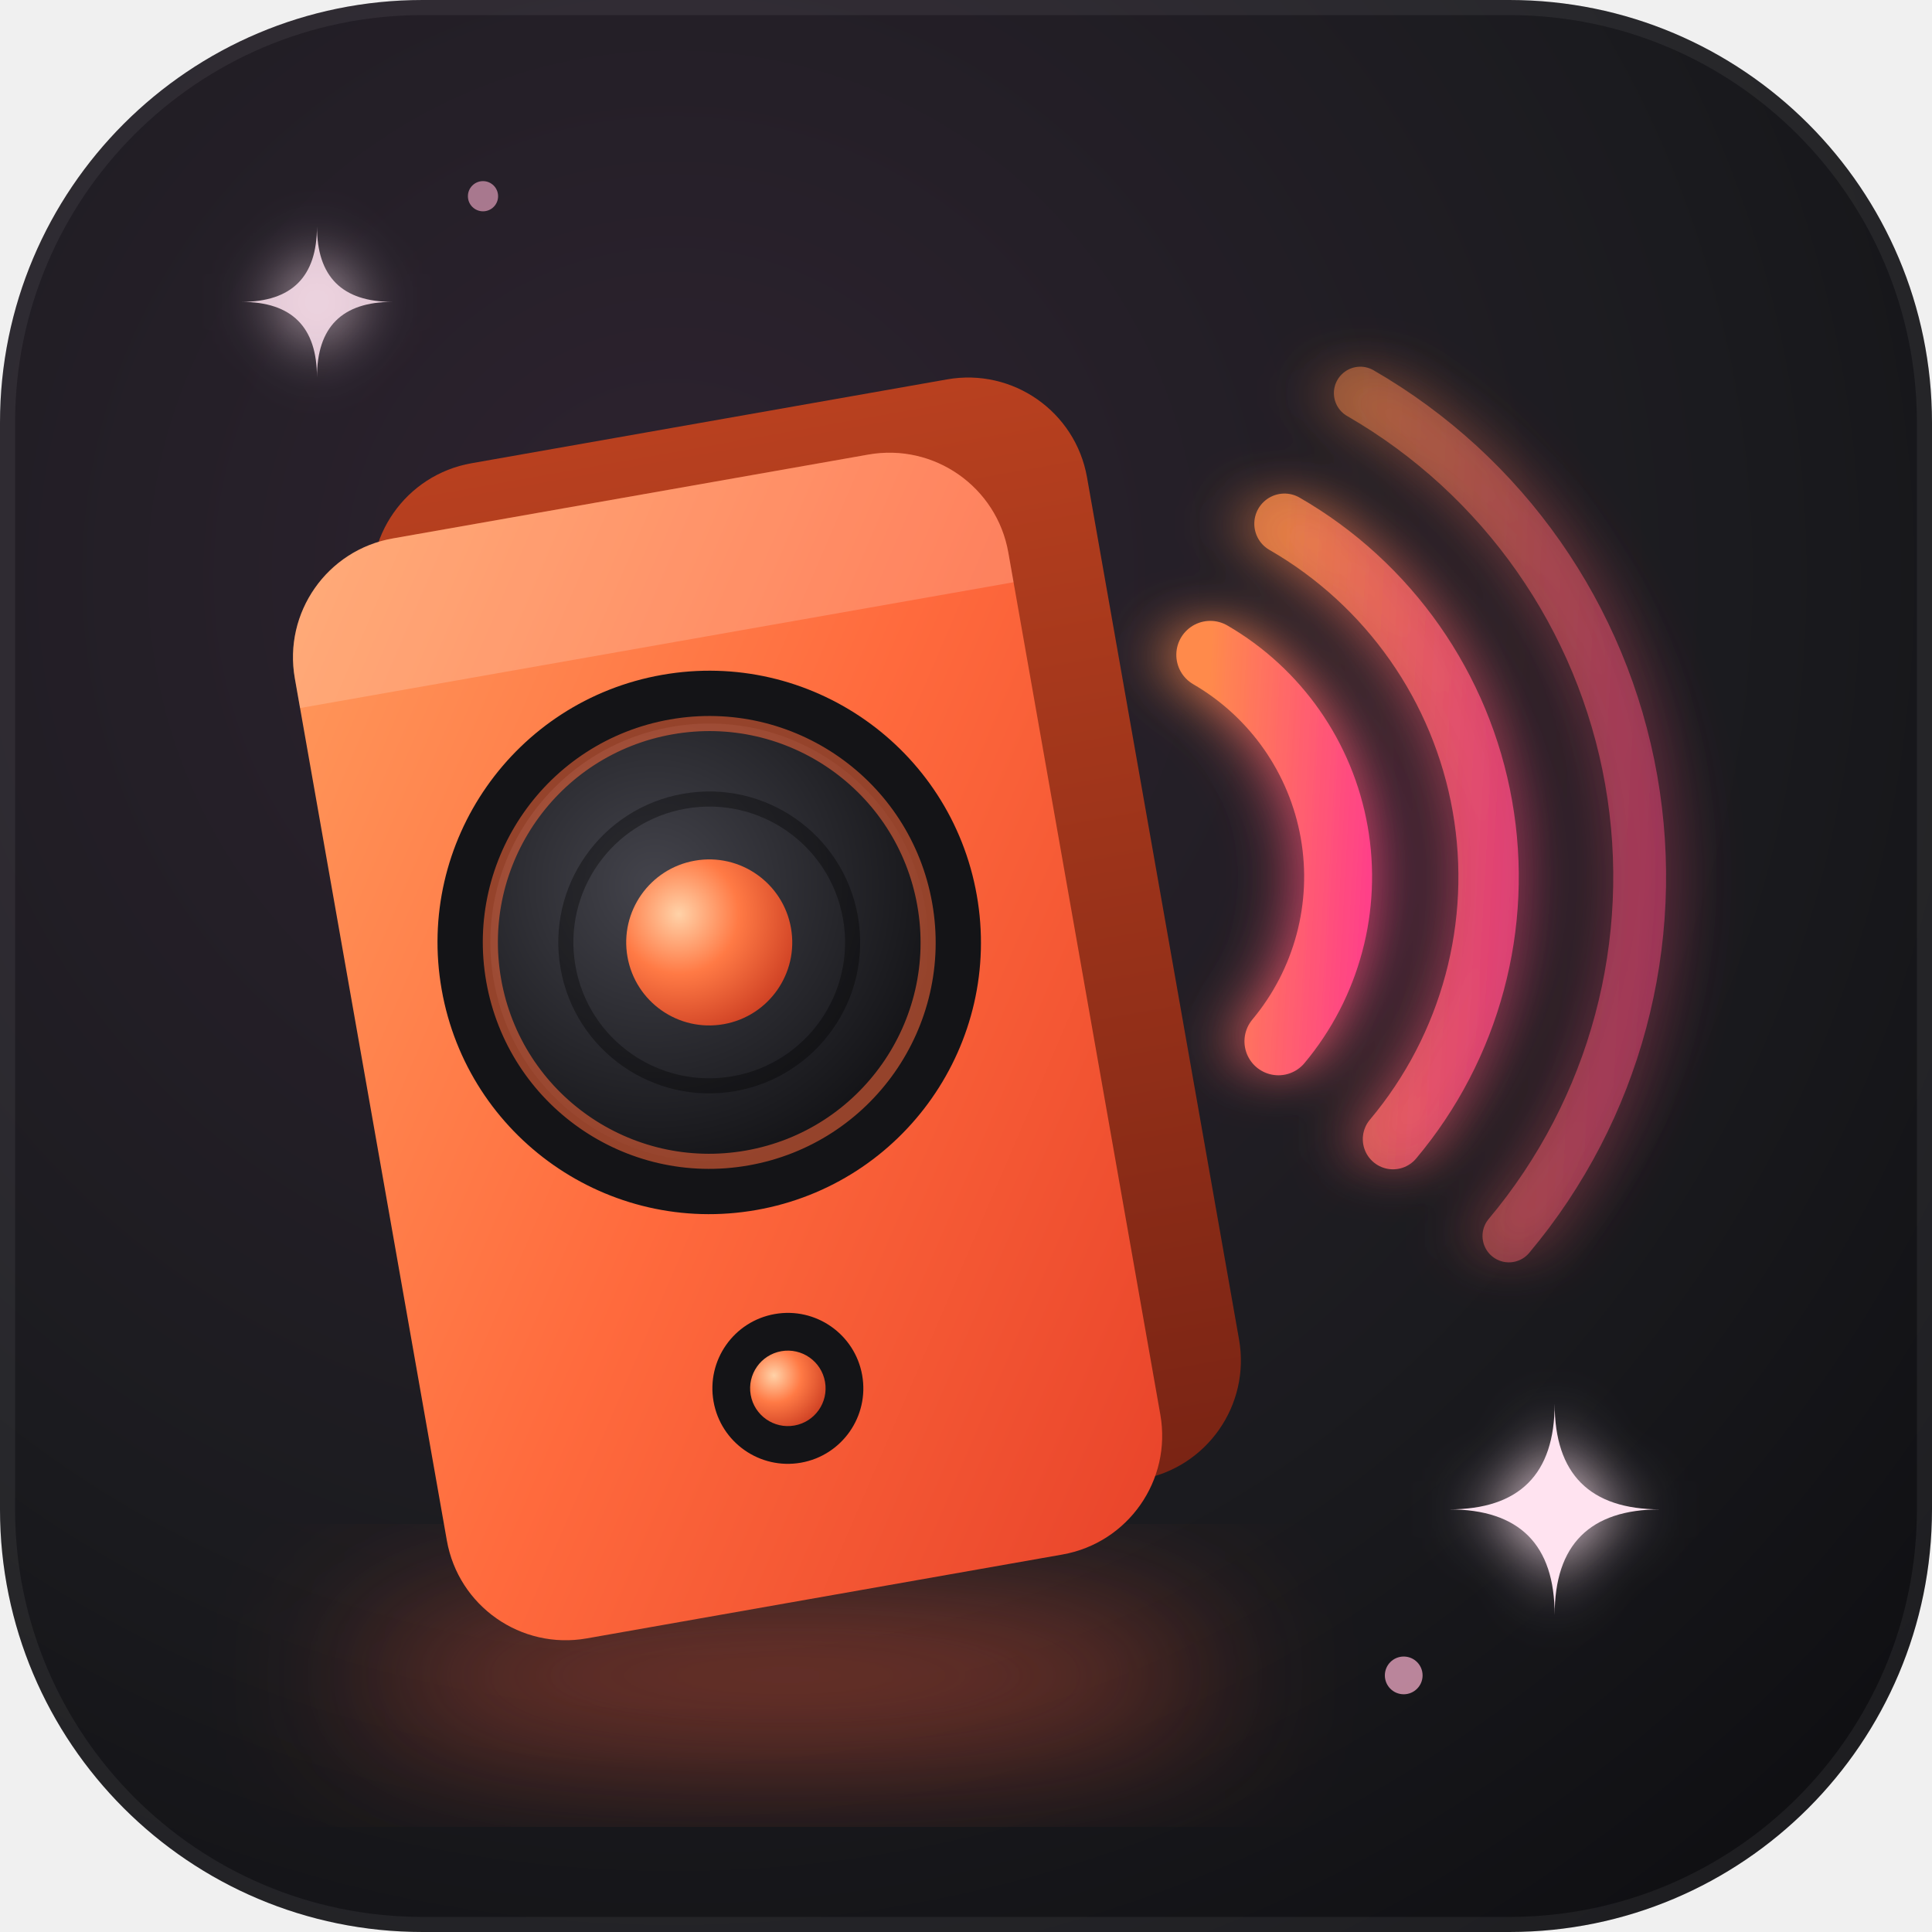
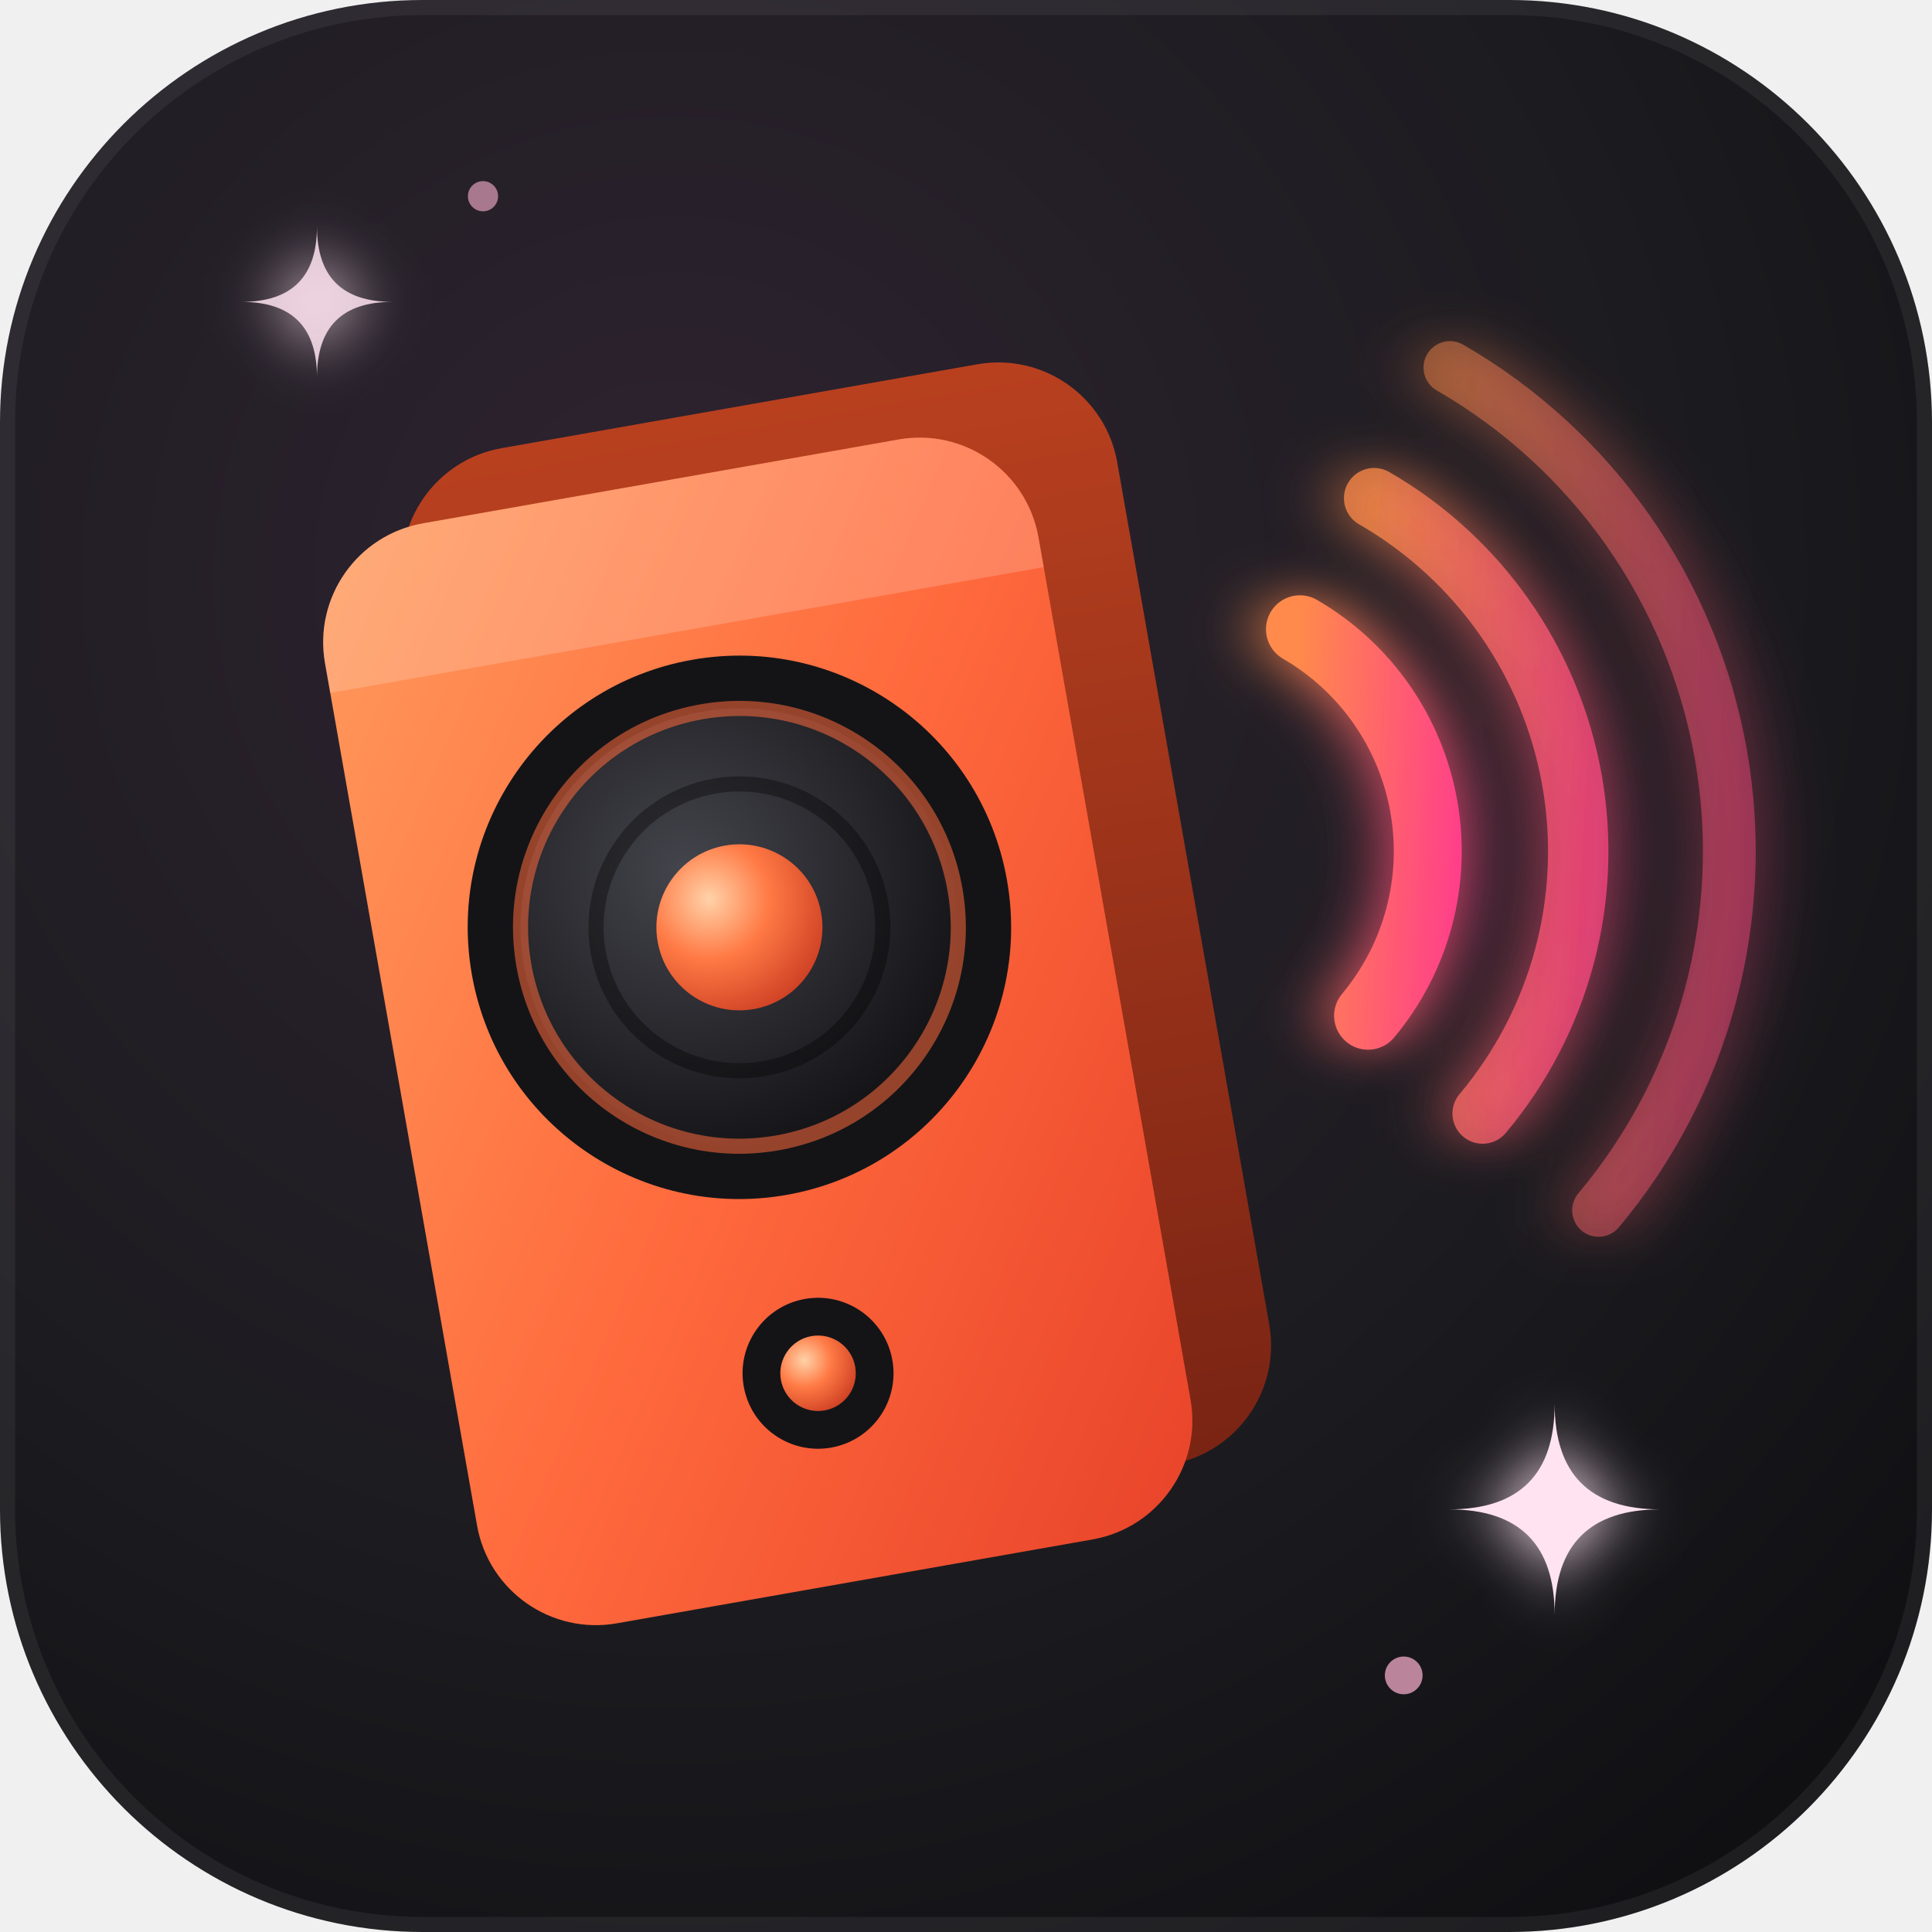
<svg xmlns="http://www.w3.org/2000/svg" viewBox="0 0 256 256" width="256" height="256" role="img" aria-label="Boks Remote">
  <defs>
    <radialGradient id="bg" cx="0.35" cy="0.3" r="0.9">
      <stop offset="0" stop-color="#2E2330" />
      <stop offset="0.6" stop-color="#1B1B1F" />
      <stop offset="1" stop-color="#0E0E11" />
    </radialGradient>
    <linearGradient id="front" x1="0" y1="0" x2="1" y2="1">
      <stop offset="0" stop-color="#FF9A5C" />
      <stop offset="0.5" stop-color="#FF6A3D" />
      <stop offset="1" stop-color="#E8432A" />
    </linearGradient>
    <linearGradient id="side" x1="0" y1="0" x2="0" y2="1">
      <stop offset="0" stop-color="#B8401F" />
      <stop offset="1" stop-color="#7A2414" />
    </linearGradient>
    <radialGradient id="cone" cx="0.4" cy="0.35" r="0.7">
      <stop offset="0" stop-color="#44444C" />
      <stop offset="1" stop-color="#121215" />
    </radialGradient>
    <radialGradient id="cap" cx="0.35" cy="0.3" r="0.8">
      <stop offset="0" stop-color="#FFD2A8" />
      <stop offset="0.45" stop-color="#FF7A45" />
      <stop offset="1" stop-color="#C93A20" />
    </radialGradient>
    <linearGradient id="wave" x1="0" y1="0" x2="1" y2="1">
      <stop offset="0" stop-color="#FF8A4C" />
      <stop offset="1" stop-color="#FF3D8B" />
    </linearGradient>
    <filter id="glow" x="-50%" y="-50%" width="200%" height="200%">
      <feGaussianBlur stdDeviation="4" result="b" />
      <feMerge>
        <feMergeNode in="b" />
        <feMergeNode in="SourceGraphic" />
      </feMerge>
    </filter>
-     <filter id="soft" x="-50%" y="-50%" width="200%" height="200%">
-       <feGaussianBlur stdDeviation="10" />
-     </filter>
  </defs>
  <rect width="256" height="256" rx="56" fill="url(#bg)" />
  <rect x="1" y="1" width="254" height="254" rx="55" fill="none" stroke="#FFFFFF" stroke-opacity="0.06" stroke-width="2" />
-   <ellipse cx="104" cy="222" rx="58" ry="10" fill="#FF5A3A" opacity="0.45" filter="url(#soft)" />
-   <g fill="none" stroke="url(#wave)" stroke-linecap="round" filter="url(#glow)" transform="rotate(-10 100 136) translate(0 4)">
-     <path d="M168 94A34 34 0 0 1 168 146" stroke-width="9" />
-     <path d="M180.7 78.6A54 54 0 0 1 180.7 161.4" stroke-width="8" opacity="0.75" />
-     <path d="M193.6 63.3A74 74 0 0 1 193.6 176.7" stroke-width="7" opacity="0.45" />
-   </g>
-   <g transform="rotate(-10 100 136)">
-     <rect x="60" y="56" width="96" height="148" rx="16" fill="url(#side)" />
-     <rect x="48" y="64" width="96" height="148" rx="16" fill="url(#front)" />
-     <path d="M64 64h64a16 16 0 0 1 16 16v4H48v-4a16 16 0 0 1 16-16z" fill="#FFFFFF" opacity="0.18" />
-     <circle cx="96" cy="124" r="36" fill="#141417" />
-     <circle cx="96" cy="124" r="29" fill="url(#cone)" />
-     <circle cx="96" cy="124" r="29" fill="none" stroke="#FF6A3D" stroke-opacity="0.55" stroke-width="2" />
-     <circle cx="96" cy="124" r="19" fill="none" stroke="#000000" stroke-opacity="0.35" stroke-width="2" />
-     <circle cx="96" cy="124" r="11" fill="url(#cap)" />
-     <circle cx="96" cy="184" r="10" fill="#141417" />
-     <circle cx="96" cy="184" r="5" fill="url(#cap)" />
+   <g transform="translate(4 -2)">
+     <g fill="none" stroke="url(#wave)" stroke-linecap="round" filter="url(#glow)" transform="rotate(-10 100 136) translate(8 4)">
+       <path d="M168 94A34 34 0 0 1 168 146" stroke-width="9" />
+       <path d="M180.7 78.6A54 54 0 0 1 180.7 161.4" stroke-width="8" opacity="0.75" />
+       <path d="M193.6 63.3A74 74 0 0 1 193.6 176.7" stroke-width="7" opacity="0.45" />
+     </g>
+     <g transform="rotate(-10 100 136)">
+       <rect x="60" y="56" width="96" height="148" rx="16" fill="url(#side)" />
+       <rect x="48" y="64" width="96" height="148" rx="16" fill="url(#front)" />
+       <path d="M64 64h64a16 16 0 0 1 16 16v4H48v-4a16 16 0 0 1 16-16z" fill="#FFFFFF" opacity="0.18" />
+       <circle cx="96" cy="124" r="36" fill="#141417" />
+       <circle cx="96" cy="124" r="29" fill="url(#cone)" />
+       <circle cx="96" cy="124" r="29" fill="none" stroke="#FF6A3D" stroke-opacity="0.55" stroke-width="2" />
+       <circle cx="96" cy="124" r="19" fill="none" stroke="#000000" stroke-opacity="0.35" stroke-width="2" />
+       <circle cx="96" cy="124" r="11" fill="url(#cap)" />
+       <circle cx="96" cy="184" r="10" fill="#141417" />
+       <circle cx="96" cy="184" r="5" fill="url(#cap)" />
+     </g>
  </g>
  <g fill="#FFE3F0" filter="url(#glow)">
    <path d="M206 186Q206 200 220 200Q206 200 206 214Q206 200 192 200Q206 200 206 186z" />
    <path d="M42 30Q42 40 52 40Q42 40 42 50Q42 40 32 40Q42 40 42 30z" opacity="0.85" />
  </g>
  <circle cx="186" cy="222" r="2.5" fill="#FFB3D2" opacity="0.7" />
  <circle cx="64" cy="26" r="2" fill="#FFB3D2" opacity="0.6" />
</svg>
